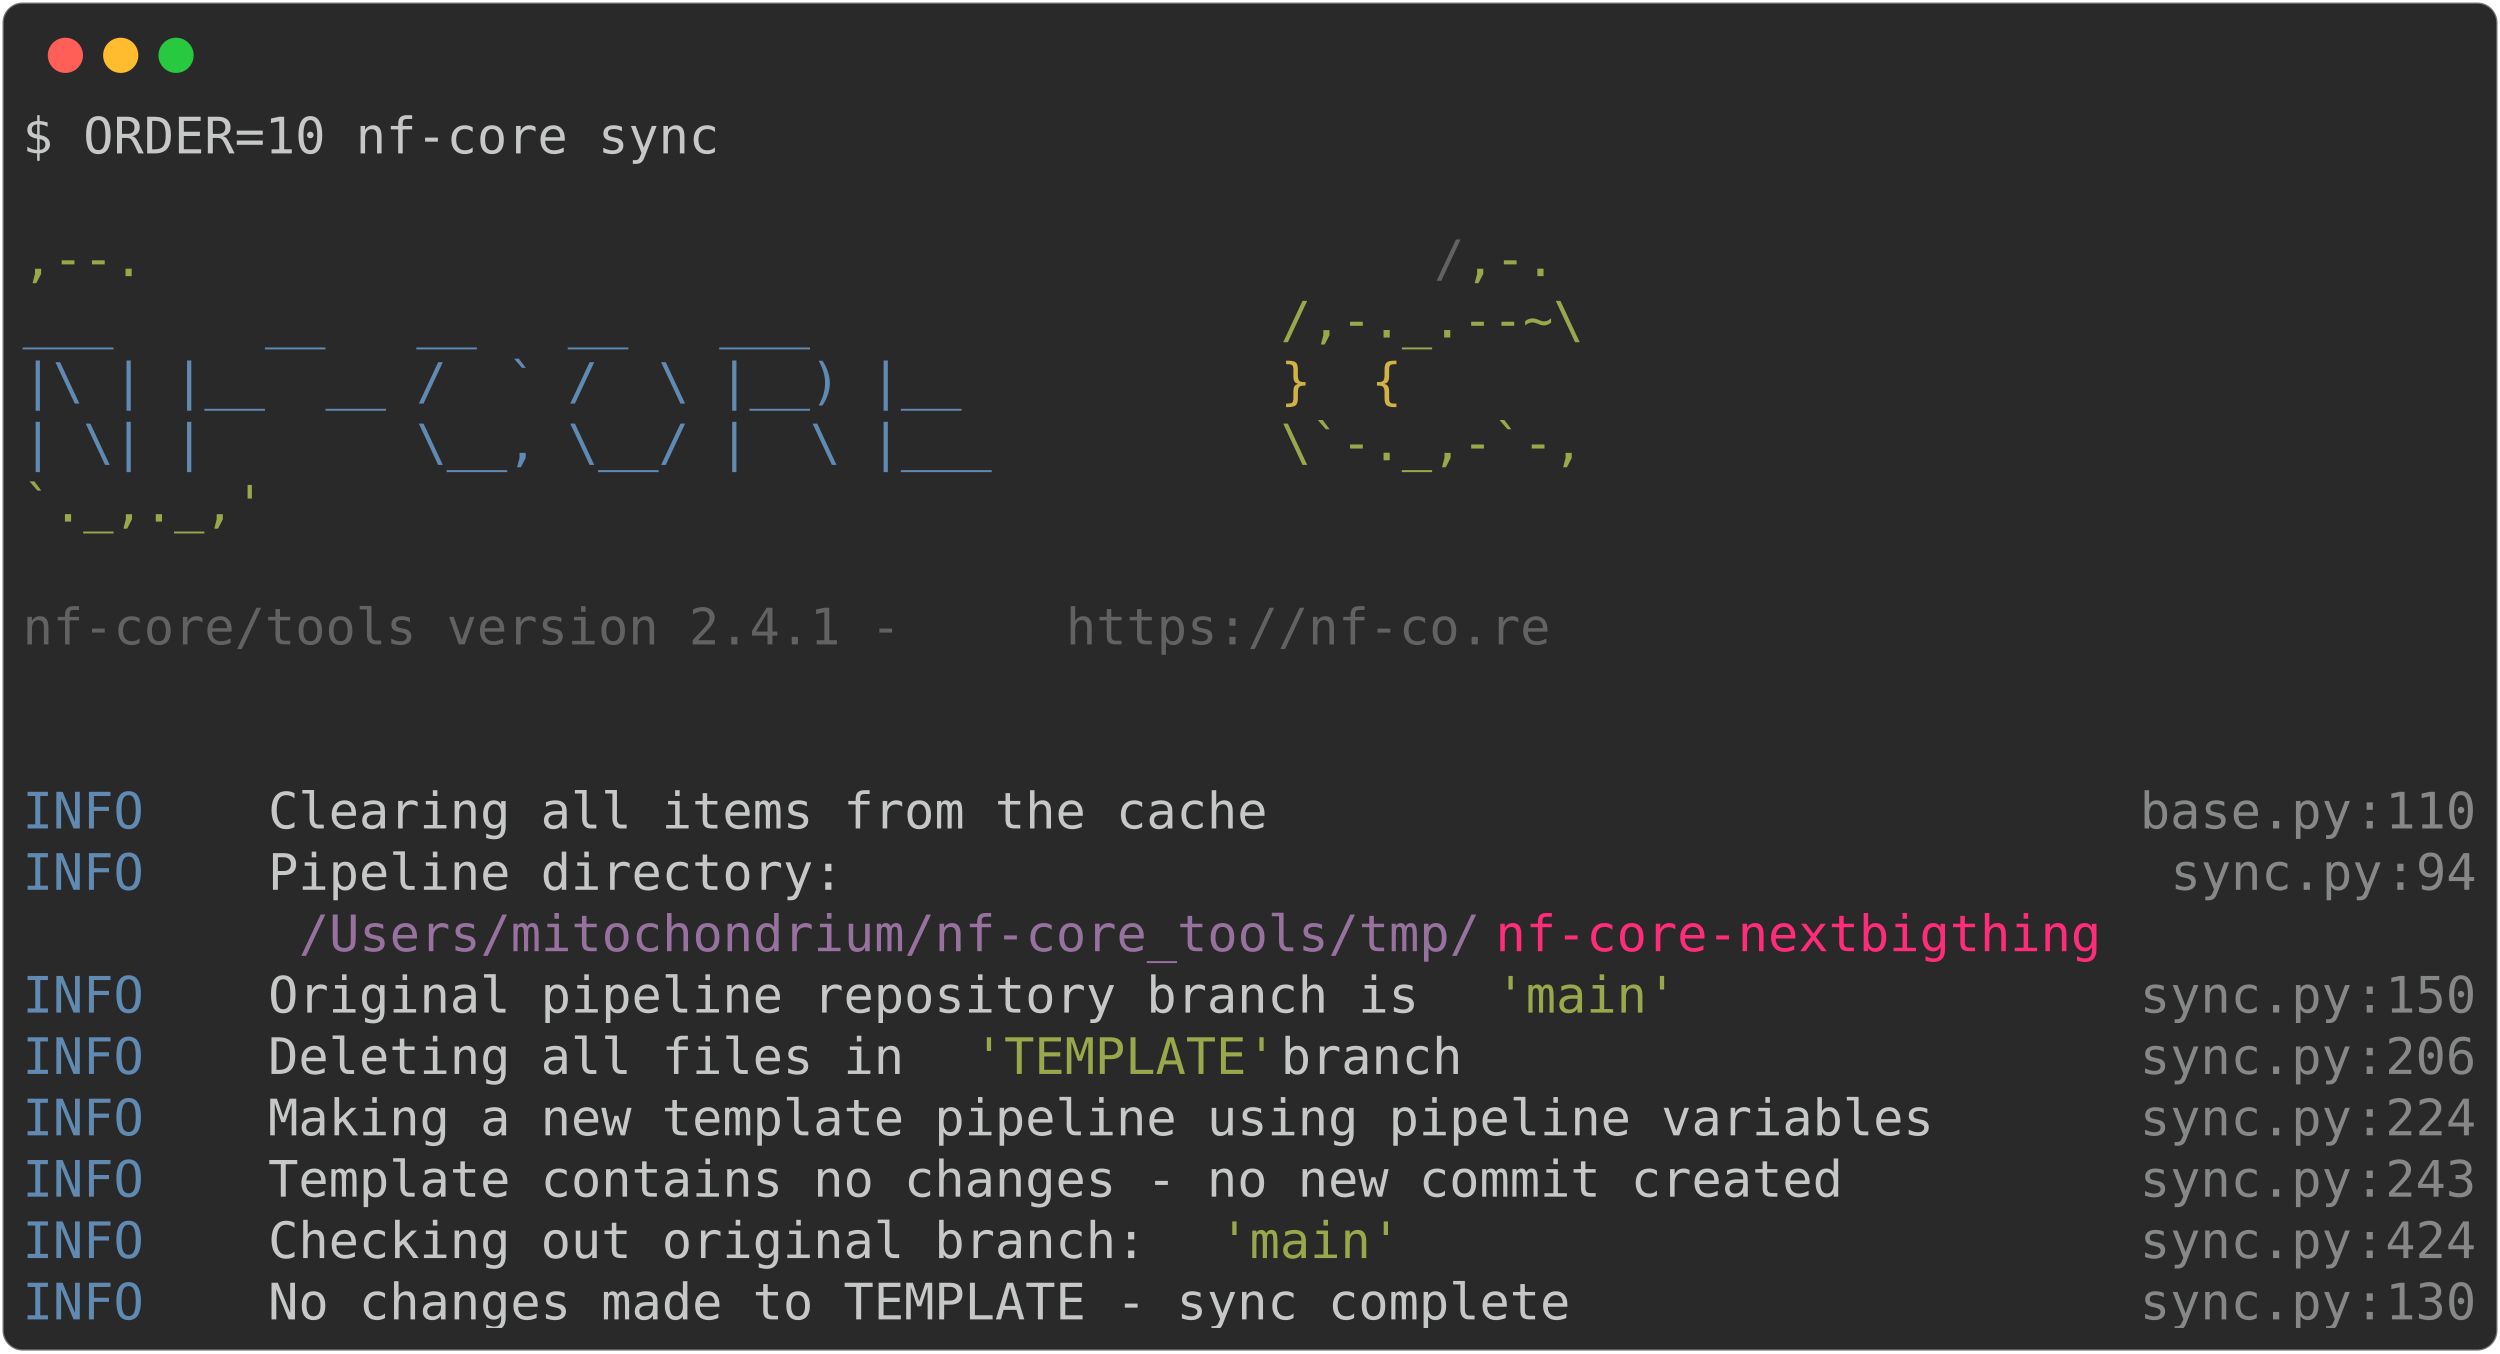
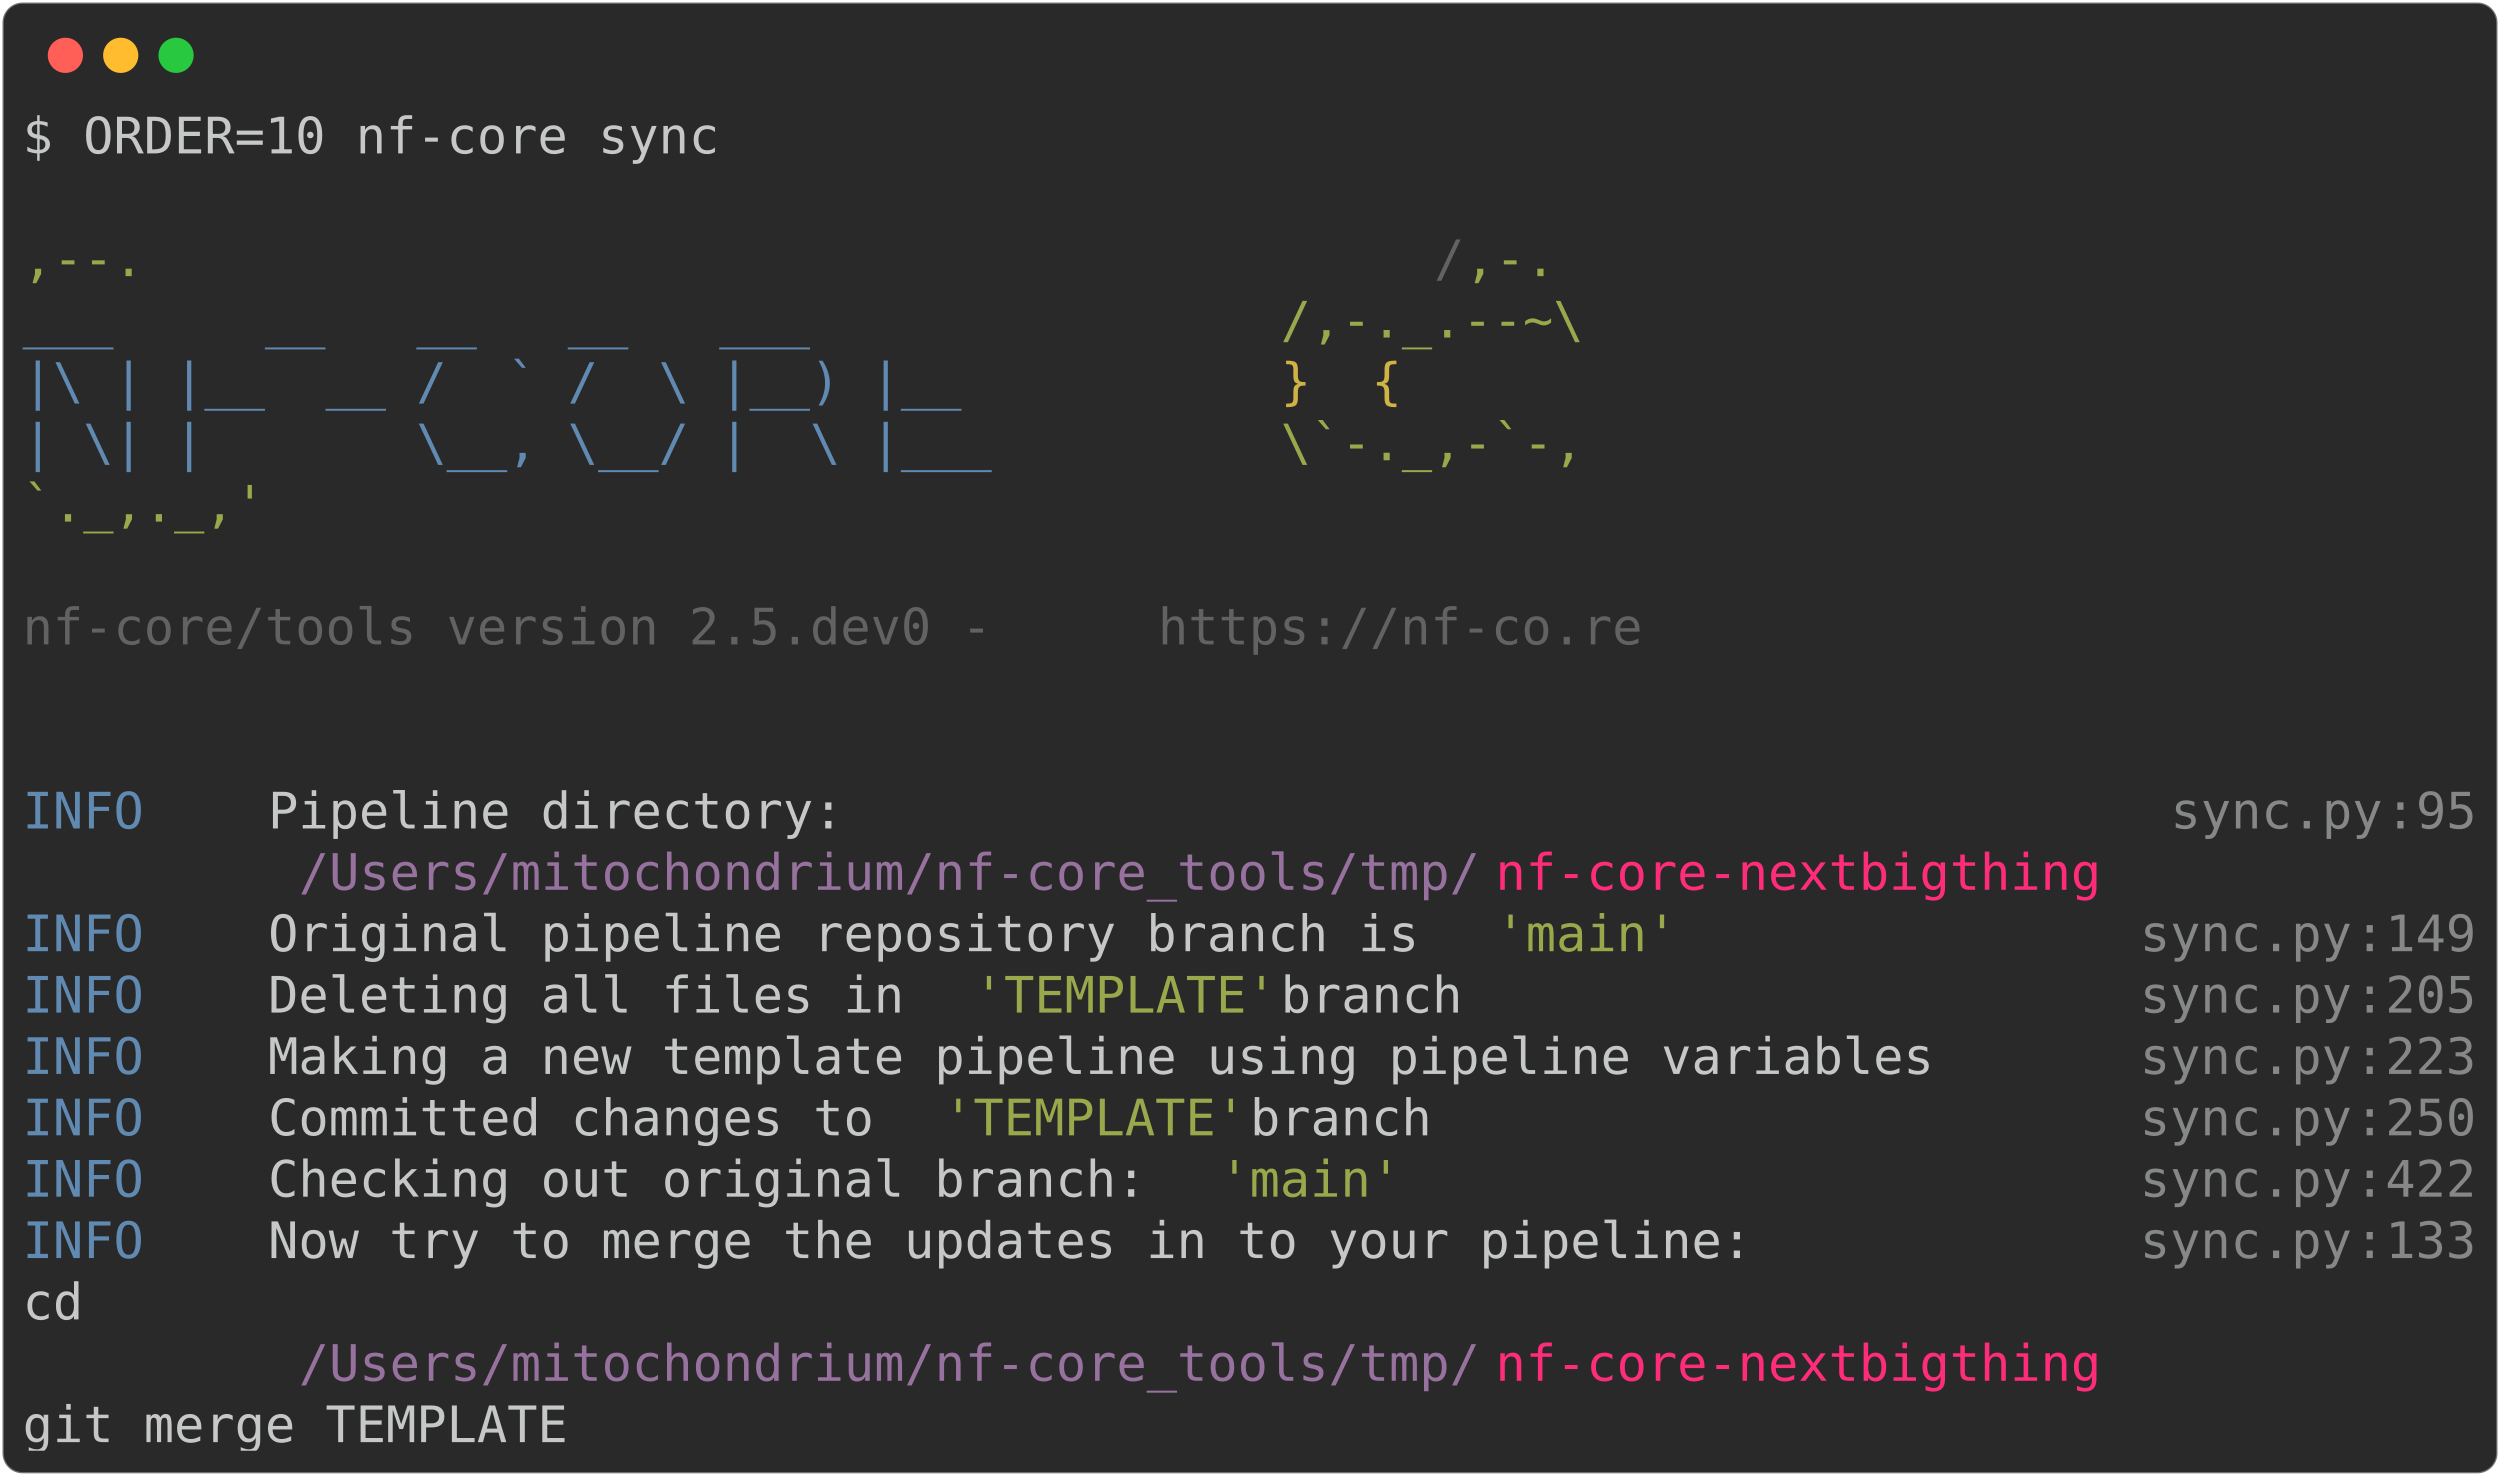
- <svg xmlns="http://www.w3.org/2000/svg" class="rich-terminal" viewBox="0 0 994 538.0">
+ <svg xmlns="http://www.w3.org/2000/svg" class="rich-terminal" viewBox="0 0 994 586.8">
  <style>

    @font-face {
        font-family: "Fira Code";
        src: local("FiraCode-Regular"),
                url("https://cdnjs.cloudflare.com/ajax/libs/firacode/6.2.0/woff2/FiraCode-Regular.woff2") format("woff2"),
                url("https://cdnjs.cloudflare.com/ajax/libs/firacode/6.2.0/woff/FiraCode-Regular.woff") format("woff");
        font-style: normal;
        font-weight: 400;
    }
    @font-face {
        font-family: "Fira Code";
        src: local("FiraCode-Bold"),
                url("https://cdnjs.cloudflare.com/ajax/libs/firacode/6.2.0/woff2/FiraCode-Bold.woff2") format("woff2"),
                url("https://cdnjs.cloudflare.com/ajax/libs/firacode/6.2.0/woff/FiraCode-Bold.woff") format("woff");
        font-style: bold;
        font-weight: 700;
    }

-     .terminal-1034556630-matrix {
+     .terminal-3385405850-matrix {
        font-family: Fira Code, monospace;
        font-size: 20px;
        line-height: 24.4px;
        font-variant-east-asian: full-width;
    }

-     .terminal-1034556630-title {
+     .terminal-3385405850-title {
        font-size: 18px;
        font-weight: bold;
        font-family: arial;
    }

-     .terminal-1034556630-r1 { fill: #c5c8c6 }
- .terminal-1034556630-r2 { fill: #98a84b }
- .terminal-1034556630-r3 { fill: #626262 }
- .terminal-1034556630-r4 { fill: #608ab1 }
- .terminal-1034556630-r5 { fill: #d0b344 }
- .terminal-1034556630-r6 { fill: #868887 }
- .terminal-1034556630-r7 { fill: #98729f }
- .terminal-1034556630-r8 { fill: #ff2c7a }
+     .terminal-3385405850-r1 { fill: #c5c8c6 }
+ .terminal-3385405850-r2 { fill: #98a84b }
+ .terminal-3385405850-r3 { fill: #626262 }
+ .terminal-3385405850-r4 { fill: #608ab1 }
+ .terminal-3385405850-r5 { fill: #d0b344 }
+ .terminal-3385405850-r6 { fill: #868887 }
+ .terminal-3385405850-r7 { fill: #98729f }
+ .terminal-3385405850-r8 { fill: #ff2c7a }
    </style>
  <defs>
-     <clipPath id="terminal-1034556630-clip-terminal">
-       <rect x="0" y="0" width="975.0" height="487.0" />
-     </clipPath>
-     <clipPath id="terminal-1034556630-line-0">
+     <clipPath id="terminal-3385405850-clip-terminal">
+       <rect x="0" y="0" width="975.0" height="535.8" />
+     </clipPath>
+     <clipPath id="terminal-3385405850-line-0">
      <rect x="0" y="1.5" width="976" height="24.65" />
    </clipPath>
-     <clipPath id="terminal-1034556630-line-1">
+     <clipPath id="terminal-3385405850-line-1">
      <rect x="0" y="25.9" width="976" height="24.65" />
    </clipPath>
-     <clipPath id="terminal-1034556630-line-2">
+     <clipPath id="terminal-3385405850-line-2">
      <rect x="0" y="50.3" width="976" height="24.65" />
    </clipPath>
-     <clipPath id="terminal-1034556630-line-3">
+     <clipPath id="terminal-3385405850-line-3">
      <rect x="0" y="74.7" width="976" height="24.65" />
    </clipPath>
-     <clipPath id="terminal-1034556630-line-4">
+     <clipPath id="terminal-3385405850-line-4">
      <rect x="0" y="99.1" width="976" height="24.65" />
    </clipPath>
-     <clipPath id="terminal-1034556630-line-5">
+     <clipPath id="terminal-3385405850-line-5">
      <rect x="0" y="123.5" width="976" height="24.65" />
    </clipPath>
-     <clipPath id="terminal-1034556630-line-6">
+     <clipPath id="terminal-3385405850-line-6">
      <rect x="0" y="147.9" width="976" height="24.65" />
    </clipPath>
-     <clipPath id="terminal-1034556630-line-7">
+     <clipPath id="terminal-3385405850-line-7">
      <rect x="0" y="172.3" width="976" height="24.65" />
    </clipPath>
-     <clipPath id="terminal-1034556630-line-8">
+     <clipPath id="terminal-3385405850-line-8">
      <rect x="0" y="196.7" width="976" height="24.65" />
    </clipPath>
-     <clipPath id="terminal-1034556630-line-9">
+     <clipPath id="terminal-3385405850-line-9">
      <rect x="0" y="221.1" width="976" height="24.65" />
    </clipPath>
-     <clipPath id="terminal-1034556630-line-10">
+     <clipPath id="terminal-3385405850-line-10">
      <rect x="0" y="245.5" width="976" height="24.65" />
    </clipPath>
-     <clipPath id="terminal-1034556630-line-11">
+     <clipPath id="terminal-3385405850-line-11">
      <rect x="0" y="269.9" width="976" height="24.65" />
    </clipPath>
-     <clipPath id="terminal-1034556630-line-12">
+     <clipPath id="terminal-3385405850-line-12">
      <rect x="0" y="294.3" width="976" height="24.65" />
    </clipPath>
-     <clipPath id="terminal-1034556630-line-13">
+     <clipPath id="terminal-3385405850-line-13">
      <rect x="0" y="318.7" width="976" height="24.65" />
    </clipPath>
-     <clipPath id="terminal-1034556630-line-14">
+     <clipPath id="terminal-3385405850-line-14">
      <rect x="0" y="343.1" width="976" height="24.65" />
    </clipPath>
-     <clipPath id="terminal-1034556630-line-15">
+     <clipPath id="terminal-3385405850-line-15">
      <rect x="0" y="367.5" width="976" height="24.65" />
    </clipPath>
-     <clipPath id="terminal-1034556630-line-16">
+     <clipPath id="terminal-3385405850-line-16">
      <rect x="0" y="391.9" width="976" height="24.65" />
    </clipPath>
-     <clipPath id="terminal-1034556630-line-17">
+     <clipPath id="terminal-3385405850-line-17">
      <rect x="0" y="416.3" width="976" height="24.65" />
    </clipPath>
-     <clipPath id="terminal-1034556630-line-18">
+     <clipPath id="terminal-3385405850-line-18">
      <rect x="0" y="440.7" width="976" height="24.65" />
    </clipPath>
+     <clipPath id="terminal-3385405850-line-19">
+       <rect x="0" y="465.1" width="976" height="24.65" />
+     </clipPath>
+     <clipPath id="terminal-3385405850-line-20">
+       <rect x="0" y="489.5" width="976" height="24.65" />
+     </clipPath>
  </defs>
-   <rect fill="#292929" stroke="rgba(255,255,255,0.35)" stroke-width="1" x="1" y="1" width="992" height="536" rx="8" />
+   <rect fill="#292929" stroke="rgba(255,255,255,0.35)" stroke-width="1" x="1" y="1" width="992" height="584.8" rx="8" />
  <g transform="translate(26,22)">
    <circle cx="0" cy="0" r="7" fill="#ff5f57" />
    <circle cx="22" cy="0" r="7" fill="#febc2e" />
    <circle cx="44" cy="0" r="7" fill="#28c840" />
  </g>
-   <g transform="translate(9, 41)" clip-path="url(#terminal-1034556630-clip-terminal)">
-     <g class="terminal-1034556630-matrix">
-       <text class="terminal-1034556630-r1" x="0" y="20" textLength="280.6" clip-path="url(#terminal-1034556630-line-0)">$ ORDER=10 nf-core sync</text>
-       <text class="terminal-1034556630-r1" x="976" y="20" textLength="12.2" clip-path="url(#terminal-1034556630-line-0)">
- </text>
-       <text class="terminal-1034556630-r1" x="976" y="44.4" textLength="12.2" clip-path="url(#terminal-1034556630-line-1)">
- </text>
-       <text class="terminal-1034556630-r2" x="0" y="68.8" textLength="561.2" clip-path="url(#terminal-1034556630-line-2)">                                          ,--.</text>
-       <text class="terminal-1034556630-r3" x="561.2" y="68.8" textLength="12.2" clip-path="url(#terminal-1034556630-line-2)">/</text>
-       <text class="terminal-1034556630-r2" x="573.4" y="68.8" textLength="36.6" clip-path="url(#terminal-1034556630-line-2)">,-.</text>
-       <text class="terminal-1034556630-r1" x="976" y="68.8" textLength="12.2" clip-path="url(#terminal-1034556630-line-2)">
- </text>
-       <text class="terminal-1034556630-r4" x="0" y="93.2" textLength="500.2" clip-path="url(#terminal-1034556630-line-3)">          ___     __   __   __   ___     </text>
-       <text class="terminal-1034556630-r2" x="500.2" y="93.2" textLength="122" clip-path="url(#terminal-1034556630-line-3)">/,-._.--~\</text>
-       <text class="terminal-1034556630-r1" x="976" y="93.2" textLength="12.2" clip-path="url(#terminal-1034556630-line-3)">
- </text>
-       <text class="terminal-1034556630-r4" x="0" y="117.6" textLength="500.2" clip-path="url(#terminal-1034556630-line-4)">    |\ | |__  __ /  ` /  \ |__) |__      </text>
-       <text class="terminal-1034556630-r5" x="500.2" y="117.6" textLength="85.4" clip-path="url(#terminal-1034556630-line-4)">   }  {</text>
-       <text class="terminal-1034556630-r1" x="976" y="117.6" textLength="12.2" clip-path="url(#terminal-1034556630-line-4)">
- </text>
-       <text class="terminal-1034556630-r4" x="0" y="142" textLength="500.2" clip-path="url(#terminal-1034556630-line-5)">    | \| |       \__, \__/ |  \ |___     </text>
-       <text class="terminal-1034556630-r2" x="500.2" y="142" textLength="122" clip-path="url(#terminal-1034556630-line-5)">\`-._,-`-,</text>
-       <text class="terminal-1034556630-r1" x="976" y="142" textLength="12.2" clip-path="url(#terminal-1034556630-line-5)">
- </text>
-       <text class="terminal-1034556630-r2" x="0" y="166.4" textLength="610" clip-path="url(#terminal-1034556630-line-6)">                                          `._,._,'</text>
-       <text class="terminal-1034556630-r1" x="976" y="166.4" textLength="12.2" clip-path="url(#terminal-1034556630-line-6)">
- </text>
-       <text class="terminal-1034556630-r1" x="976" y="190.8" textLength="12.2" clip-path="url(#terminal-1034556630-line-7)">
- </text>
-       <text class="terminal-1034556630-r3" x="0" y="215.2" textLength="414.8" clip-path="url(#terminal-1034556630-line-8)">    nf-core/tools version 2.4.1 - </text>
-       <text class="terminal-1034556630-r3" x="414.8" y="215.2" textLength="195.2" clip-path="url(#terminal-1034556630-line-8)">https://nf-co.re</text>
-       <text class="terminal-1034556630-r1" x="976" y="215.2" textLength="12.2" clip-path="url(#terminal-1034556630-line-8)">
- </text>
-       <text class="terminal-1034556630-r1" x="976" y="239.6" textLength="12.2" clip-path="url(#terminal-1034556630-line-9)">
- </text>
-       <text class="terminal-1034556630-r1" x="976" y="264" textLength="12.2" clip-path="url(#terminal-1034556630-line-10)">
- </text>
-       <text class="terminal-1034556630-r4" x="0" y="288.4" textLength="97.6" clip-path="url(#terminal-1034556630-line-11)">INFO    </text>
-       <text class="terminal-1034556630-r1" x="97.6" y="288.4" textLength="744.2" clip-path="url(#terminal-1034556630-line-11)"> Clearing all items from the cache                           </text>
-       <text class="terminal-1034556630-r6" x="841.8" y="288.4" textLength="85.4" clip-path="url(#terminal-1034556630-line-11)">base.py</text>
-       <text class="terminal-1034556630-r6" x="927.2" y="288.4" textLength="12.2" clip-path="url(#terminal-1034556630-line-11)">:</text>
-       <text class="terminal-1034556630-r6" x="939.4" y="288.4" textLength="36.6" clip-path="url(#terminal-1034556630-line-11)">110</text>
-       <text class="terminal-1034556630-r1" x="976" y="288.4" textLength="12.2" clip-path="url(#terminal-1034556630-line-11)">
- </text>
-       <text class="terminal-1034556630-r4" x="0" y="312.8" textLength="97.6" clip-path="url(#terminal-1034556630-line-12)">INFO    </text>
-       <text class="terminal-1034556630-r1" x="97.6" y="312.8" textLength="756.4" clip-path="url(#terminal-1034556630-line-12)"> Pipeline directory:                                          </text>
-       <text class="terminal-1034556630-r6" x="854" y="312.8" textLength="85.4" clip-path="url(#terminal-1034556630-line-12)">sync.py</text>
-       <text class="terminal-1034556630-r6" x="939.4" y="312.8" textLength="12.2" clip-path="url(#terminal-1034556630-line-12)">:</text>
-       <text class="terminal-1034556630-r6" x="951.6" y="312.8" textLength="24.4" clip-path="url(#terminal-1034556630-line-12)">94</text>
-       <text class="terminal-1034556630-r1" x="976" y="312.8" textLength="12.2" clip-path="url(#terminal-1034556630-line-12)">
- </text>
-       <text class="terminal-1034556630-r7" x="109.8" y="337.2" textLength="475.8" clip-path="url(#terminal-1034556630-line-13)">/Users/mitochondrium/nf-core_tools/tmp/</text>
-       <text class="terminal-1034556630-r8" x="585.6" y="337.2" textLength="244" clip-path="url(#terminal-1034556630-line-13)">nf-core-nextbigthing</text>
-       <text class="terminal-1034556630-r1" x="976" y="337.2" textLength="12.2" clip-path="url(#terminal-1034556630-line-13)">
- </text>
-       <text class="terminal-1034556630-r4" x="0" y="361.6" textLength="97.6" clip-path="url(#terminal-1034556630-line-14)">INFO    </text>
-       <text class="terminal-1034556630-r1" x="97.6" y="361.6" textLength="488" clip-path="url(#terminal-1034556630-line-14)"> Original pipeline repository branch is </text>
-       <text class="terminal-1034556630-r2" x="585.6" y="361.6" textLength="73.2" clip-path="url(#terminal-1034556630-line-14)">'main'</text>
-       <text class="terminal-1034556630-r6" x="841.8" y="361.6" textLength="85.4" clip-path="url(#terminal-1034556630-line-14)">sync.py</text>
-       <text class="terminal-1034556630-r6" x="927.2" y="361.6" textLength="12.2" clip-path="url(#terminal-1034556630-line-14)">:</text>
-       <text class="terminal-1034556630-r6" x="939.4" y="361.6" textLength="36.6" clip-path="url(#terminal-1034556630-line-14)">150</text>
-       <text class="terminal-1034556630-r1" x="976" y="361.6" textLength="12.2" clip-path="url(#terminal-1034556630-line-14)">
- </text>
-       <text class="terminal-1034556630-r4" x="0" y="386" textLength="97.6" clip-path="url(#terminal-1034556630-line-15)">INFO    </text>
-       <text class="terminal-1034556630-r1" x="97.6" y="386" textLength="280.6" clip-path="url(#terminal-1034556630-line-15)"> Deleting all files in </text>
-       <text class="terminal-1034556630-r2" x="378.2" y="386" textLength="122" clip-path="url(#terminal-1034556630-line-15)">'TEMPLATE'</text>
-       <text class="terminal-1034556630-r1" x="500.2" y="386" textLength="341.6" clip-path="url(#terminal-1034556630-line-15)"> branch                     </text>
-       <text class="terminal-1034556630-r6" x="841.8" y="386" textLength="85.4" clip-path="url(#terminal-1034556630-line-15)">sync.py</text>
-       <text class="terminal-1034556630-r6" x="927.2" y="386" textLength="12.2" clip-path="url(#terminal-1034556630-line-15)">:</text>
-       <text class="terminal-1034556630-r6" x="939.4" y="386" textLength="36.6" clip-path="url(#terminal-1034556630-line-15)">206</text>
-       <text class="terminal-1034556630-r1" x="976" y="386" textLength="12.2" clip-path="url(#terminal-1034556630-line-15)">
- </text>
-       <text class="terminal-1034556630-r4" x="0" y="410.4" textLength="97.6" clip-path="url(#terminal-1034556630-line-16)">INFO    </text>
-       <text class="terminal-1034556630-r1" x="97.6" y="410.4" textLength="744.2" clip-path="url(#terminal-1034556630-line-16)"> Making a new template pipeline using pipeline variables     </text>
-       <text class="terminal-1034556630-r6" x="841.8" y="410.4" textLength="85.4" clip-path="url(#terminal-1034556630-line-16)">sync.py</text>
-       <text class="terminal-1034556630-r6" x="927.2" y="410.4" textLength="12.2" clip-path="url(#terminal-1034556630-line-16)">:</text>
-       <text class="terminal-1034556630-r6" x="939.4" y="410.4" textLength="36.6" clip-path="url(#terminal-1034556630-line-16)">224</text>
-       <text class="terminal-1034556630-r1" x="976" y="410.4" textLength="12.2" clip-path="url(#terminal-1034556630-line-16)">
- </text>
-       <text class="terminal-1034556630-r4" x="0" y="434.8" textLength="97.6" clip-path="url(#terminal-1034556630-line-17)">INFO    </text>
-       <text class="terminal-1034556630-r1" x="97.6" y="434.8" textLength="744.2" clip-path="url(#terminal-1034556630-line-17)"> Template contains no changes - no new commit created        </text>
-       <text class="terminal-1034556630-r6" x="841.8" y="434.8" textLength="85.4" clip-path="url(#terminal-1034556630-line-17)">sync.py</text>
-       <text class="terminal-1034556630-r6" x="927.2" y="434.8" textLength="12.2" clip-path="url(#terminal-1034556630-line-17)">:</text>
-       <text class="terminal-1034556630-r6" x="939.4" y="434.8" textLength="36.6" clip-path="url(#terminal-1034556630-line-17)">243</text>
-       <text class="terminal-1034556630-r1" x="976" y="434.8" textLength="12.2" clip-path="url(#terminal-1034556630-line-17)">
- </text>
-       <text class="terminal-1034556630-r4" x="0" y="459.2" textLength="97.6" clip-path="url(#terminal-1034556630-line-18)">INFO    </text>
-       <text class="terminal-1034556630-r1" x="97.6" y="459.2" textLength="378.2" clip-path="url(#terminal-1034556630-line-18)"> Checking out original branch: </text>
-       <text class="terminal-1034556630-r2" x="475.8" y="459.2" textLength="73.2" clip-path="url(#terminal-1034556630-line-18)">'main'</text>
-       <text class="terminal-1034556630-r6" x="841.8" y="459.2" textLength="85.4" clip-path="url(#terminal-1034556630-line-18)">sync.py</text>
-       <text class="terminal-1034556630-r6" x="927.2" y="459.2" textLength="12.2" clip-path="url(#terminal-1034556630-line-18)">:</text>
-       <text class="terminal-1034556630-r6" x="939.4" y="459.2" textLength="36.6" clip-path="url(#terminal-1034556630-line-18)">424</text>
-       <text class="terminal-1034556630-r1" x="976" y="459.2" textLength="12.2" clip-path="url(#terminal-1034556630-line-18)">
- </text>
-       <text class="terminal-1034556630-r4" x="0" y="483.6" textLength="97.6" clip-path="url(#terminal-1034556630-line-19)">INFO    </text>
-       <text class="terminal-1034556630-r1" x="97.6" y="483.6" textLength="744.2" clip-path="url(#terminal-1034556630-line-19)"> No changes made to TEMPLATE - sync complete                 </text>
-       <text class="terminal-1034556630-r6" x="841.8" y="483.6" textLength="85.4" clip-path="url(#terminal-1034556630-line-19)">sync.py</text>
-       <text class="terminal-1034556630-r6" x="927.2" y="483.6" textLength="12.2" clip-path="url(#terminal-1034556630-line-19)">:</text>
-       <text class="terminal-1034556630-r6" x="939.4" y="483.6" textLength="36.6" clip-path="url(#terminal-1034556630-line-19)">130</text>
-       <text class="terminal-1034556630-r1" x="976" y="483.6" textLength="12.2" clip-path="url(#terminal-1034556630-line-19)">
+   <g transform="translate(9, 41)" clip-path="url(#terminal-3385405850-clip-terminal)">
+     <g class="terminal-3385405850-matrix">
+       <text class="terminal-3385405850-r1" x="0" y="20" textLength="280.6" clip-path="url(#terminal-3385405850-line-0)">$ ORDER=10 nf-core sync</text>
+       <text class="terminal-3385405850-r1" x="976" y="20" textLength="12.2" clip-path="url(#terminal-3385405850-line-0)">
+ </text>
+       <text class="terminal-3385405850-r1" x="976" y="44.4" textLength="12.2" clip-path="url(#terminal-3385405850-line-1)">
+ </text>
+       <text class="terminal-3385405850-r2" x="0" y="68.8" textLength="561.2" clip-path="url(#terminal-3385405850-line-2)">                                          ,--.</text>
+       <text class="terminal-3385405850-r3" x="561.2" y="68.8" textLength="12.2" clip-path="url(#terminal-3385405850-line-2)">/</text>
+       <text class="terminal-3385405850-r2" x="573.4" y="68.8" textLength="36.6" clip-path="url(#terminal-3385405850-line-2)">,-.</text>
+       <text class="terminal-3385405850-r1" x="976" y="68.8" textLength="12.2" clip-path="url(#terminal-3385405850-line-2)">
+ </text>
+       <text class="terminal-3385405850-r4" x="0" y="93.2" textLength="500.2" clip-path="url(#terminal-3385405850-line-3)">          ___     __   __   __   ___     </text>
+       <text class="terminal-3385405850-r2" x="500.2" y="93.2" textLength="122" clip-path="url(#terminal-3385405850-line-3)">/,-._.--~\</text>
+       <text class="terminal-3385405850-r1" x="976" y="93.2" textLength="12.2" clip-path="url(#terminal-3385405850-line-3)">
+ </text>
+       <text class="terminal-3385405850-r4" x="0" y="117.6" textLength="500.2" clip-path="url(#terminal-3385405850-line-4)">    |\ | |__  __ /  ` /  \ |__) |__      </text>
+       <text class="terminal-3385405850-r5" x="500.2" y="117.6" textLength="85.4" clip-path="url(#terminal-3385405850-line-4)">   }  {</text>
+       <text class="terminal-3385405850-r1" x="976" y="117.6" textLength="12.2" clip-path="url(#terminal-3385405850-line-4)">
+ </text>
+       <text class="terminal-3385405850-r4" x="0" y="142" textLength="500.2" clip-path="url(#terminal-3385405850-line-5)">    | \| |       \__, \__/ |  \ |___     </text>
+       <text class="terminal-3385405850-r2" x="500.2" y="142" textLength="122" clip-path="url(#terminal-3385405850-line-5)">\`-._,-`-,</text>
+       <text class="terminal-3385405850-r1" x="976" y="142" textLength="12.2" clip-path="url(#terminal-3385405850-line-5)">
+ </text>
+       <text class="terminal-3385405850-r2" x="0" y="166.4" textLength="610" clip-path="url(#terminal-3385405850-line-6)">                                          `._,._,'</text>
+       <text class="terminal-3385405850-r1" x="976" y="166.4" textLength="12.2" clip-path="url(#terminal-3385405850-line-6)">
+ </text>
+       <text class="terminal-3385405850-r1" x="976" y="190.8" textLength="12.2" clip-path="url(#terminal-3385405850-line-7)">
+ </text>
+       <text class="terminal-3385405850-r3" x="0" y="215.2" textLength="451.4" clip-path="url(#terminal-3385405850-line-8)">    nf-core/tools version 2.5.dev0 - </text>
+       <text class="terminal-3385405850-r3" x="451.4" y="215.2" textLength="195.2" clip-path="url(#terminal-3385405850-line-8)">https://nf-co.re</text>
+       <text class="terminal-3385405850-r1" x="976" y="215.2" textLength="12.2" clip-path="url(#terminal-3385405850-line-8)">
+ </text>
+       <text class="terminal-3385405850-r1" x="976" y="239.6" textLength="12.2" clip-path="url(#terminal-3385405850-line-9)">
+ </text>
+       <text class="terminal-3385405850-r1" x="976" y="264" textLength="12.2" clip-path="url(#terminal-3385405850-line-10)">
+ </text>
+       <text class="terminal-3385405850-r4" x="0" y="288.4" textLength="97.6" clip-path="url(#terminal-3385405850-line-11)">INFO    </text>
+       <text class="terminal-3385405850-r1" x="97.6" y="288.4" textLength="756.4" clip-path="url(#terminal-3385405850-line-11)"> Pipeline directory:                                          </text>
+       <text class="terminal-3385405850-r6" x="854" y="288.4" textLength="85.4" clip-path="url(#terminal-3385405850-line-11)">sync.py</text>
+       <text class="terminal-3385405850-r6" x="939.4" y="288.4" textLength="12.2" clip-path="url(#terminal-3385405850-line-11)">:</text>
+       <text class="terminal-3385405850-r6" x="951.6" y="288.4" textLength="24.4" clip-path="url(#terminal-3385405850-line-11)">95</text>
+       <text class="terminal-3385405850-r1" x="976" y="288.4" textLength="12.2" clip-path="url(#terminal-3385405850-line-11)">
+ </text>
+       <text class="terminal-3385405850-r7" x="109.8" y="312.8" textLength="475.8" clip-path="url(#terminal-3385405850-line-12)">/Users/mitochondrium/nf-core_tools/tmp/</text>
+       <text class="terminal-3385405850-r8" x="585.6" y="312.8" textLength="244" clip-path="url(#terminal-3385405850-line-12)">nf-core-nextbigthing</text>
+       <text class="terminal-3385405850-r1" x="976" y="312.8" textLength="12.2" clip-path="url(#terminal-3385405850-line-12)">
+ </text>
+       <text class="terminal-3385405850-r4" x="0" y="337.2" textLength="97.6" clip-path="url(#terminal-3385405850-line-13)">INFO    </text>
+       <text class="terminal-3385405850-r1" x="97.6" y="337.2" textLength="488" clip-path="url(#terminal-3385405850-line-13)"> Original pipeline repository branch is </text>
+       <text class="terminal-3385405850-r2" x="585.6" y="337.2" textLength="73.2" clip-path="url(#terminal-3385405850-line-13)">'main'</text>
+       <text class="terminal-3385405850-r6" x="841.8" y="337.2" textLength="85.4" clip-path="url(#terminal-3385405850-line-13)">sync.py</text>
+       <text class="terminal-3385405850-r6" x="927.2" y="337.2" textLength="12.2" clip-path="url(#terminal-3385405850-line-13)">:</text>
+       <text class="terminal-3385405850-r6" x="939.4" y="337.2" textLength="36.6" clip-path="url(#terminal-3385405850-line-13)">149</text>
+       <text class="terminal-3385405850-r1" x="976" y="337.2" textLength="12.2" clip-path="url(#terminal-3385405850-line-13)">
+ </text>
+       <text class="terminal-3385405850-r4" x="0" y="361.6" textLength="97.6" clip-path="url(#terminal-3385405850-line-14)">INFO    </text>
+       <text class="terminal-3385405850-r1" x="97.6" y="361.6" textLength="280.6" clip-path="url(#terminal-3385405850-line-14)"> Deleting all files in </text>
+       <text class="terminal-3385405850-r2" x="378.2" y="361.6" textLength="122" clip-path="url(#terminal-3385405850-line-14)">'TEMPLATE'</text>
+       <text class="terminal-3385405850-r1" x="500.2" y="361.6" textLength="341.6" clip-path="url(#terminal-3385405850-line-14)"> branch                     </text>
+       <text class="terminal-3385405850-r6" x="841.8" y="361.6" textLength="85.4" clip-path="url(#terminal-3385405850-line-14)">sync.py</text>
+       <text class="terminal-3385405850-r6" x="927.2" y="361.6" textLength="12.2" clip-path="url(#terminal-3385405850-line-14)">:</text>
+       <text class="terminal-3385405850-r6" x="939.4" y="361.6" textLength="36.6" clip-path="url(#terminal-3385405850-line-14)">205</text>
+       <text class="terminal-3385405850-r1" x="976" y="361.6" textLength="12.2" clip-path="url(#terminal-3385405850-line-14)">
+ </text>
+       <text class="terminal-3385405850-r4" x="0" y="386" textLength="97.6" clip-path="url(#terminal-3385405850-line-15)">INFO    </text>
+       <text class="terminal-3385405850-r1" x="97.6" y="386" textLength="744.2" clip-path="url(#terminal-3385405850-line-15)"> Making a new template pipeline using pipeline variables     </text>
+       <text class="terminal-3385405850-r6" x="841.8" y="386" textLength="85.4" clip-path="url(#terminal-3385405850-line-15)">sync.py</text>
+       <text class="terminal-3385405850-r6" x="927.2" y="386" textLength="12.2" clip-path="url(#terminal-3385405850-line-15)">:</text>
+       <text class="terminal-3385405850-r6" x="939.4" y="386" textLength="36.6" clip-path="url(#terminal-3385405850-line-15)">223</text>
+       <text class="terminal-3385405850-r1" x="976" y="386" textLength="12.2" clip-path="url(#terminal-3385405850-line-15)">
+ </text>
+       <text class="terminal-3385405850-r4" x="0" y="410.4" textLength="97.6" clip-path="url(#terminal-3385405850-line-16)">INFO    </text>
+       <text class="terminal-3385405850-r1" x="97.6" y="410.4" textLength="268.4" clip-path="url(#terminal-3385405850-line-16)"> Committed changes to </text>
+       <text class="terminal-3385405850-r2" x="366" y="410.4" textLength="122" clip-path="url(#terminal-3385405850-line-16)">'TEMPLATE'</text>
+       <text class="terminal-3385405850-r1" x="488" y="410.4" textLength="353.8" clip-path="url(#terminal-3385405850-line-16)"> branch                      </text>
+       <text class="terminal-3385405850-r6" x="841.8" y="410.4" textLength="85.4" clip-path="url(#terminal-3385405850-line-16)">sync.py</text>
+       <text class="terminal-3385405850-r6" x="927.2" y="410.4" textLength="12.2" clip-path="url(#terminal-3385405850-line-16)">:</text>
+       <text class="terminal-3385405850-r6" x="939.4" y="410.4" textLength="36.6" clip-path="url(#terminal-3385405850-line-16)">250</text>
+       <text class="terminal-3385405850-r1" x="976" y="410.4" textLength="12.2" clip-path="url(#terminal-3385405850-line-16)">
+ </text>
+       <text class="terminal-3385405850-r4" x="0" y="434.8" textLength="97.6" clip-path="url(#terminal-3385405850-line-17)">INFO    </text>
+       <text class="terminal-3385405850-r1" x="97.6" y="434.8" textLength="378.2" clip-path="url(#terminal-3385405850-line-17)"> Checking out original branch: </text>
+       <text class="terminal-3385405850-r2" x="475.8" y="434.8" textLength="73.2" clip-path="url(#terminal-3385405850-line-17)">'main'</text>
+       <text class="terminal-3385405850-r6" x="841.8" y="434.8" textLength="85.4" clip-path="url(#terminal-3385405850-line-17)">sync.py</text>
+       <text class="terminal-3385405850-r6" x="927.2" y="434.8" textLength="12.2" clip-path="url(#terminal-3385405850-line-17)">:</text>
+       <text class="terminal-3385405850-r6" x="939.4" y="434.8" textLength="36.6" clip-path="url(#terminal-3385405850-line-17)">422</text>
+       <text class="terminal-3385405850-r1" x="976" y="434.8" textLength="12.2" clip-path="url(#terminal-3385405850-line-17)">
+ </text>
+       <text class="terminal-3385405850-r4" x="0" y="459.2" textLength="97.6" clip-path="url(#terminal-3385405850-line-18)">INFO    </text>
+       <text class="terminal-3385405850-r1" x="97.6" y="459.2" textLength="744.2" clip-path="url(#terminal-3385405850-line-18)"> Now try to merge the updates in to your pipeline:           </text>
+       <text class="terminal-3385405850-r6" x="841.8" y="459.2" textLength="85.4" clip-path="url(#terminal-3385405850-line-18)">sync.py</text>
+       <text class="terminal-3385405850-r6" x="927.2" y="459.2" textLength="12.2" clip-path="url(#terminal-3385405850-line-18)">:</text>
+       <text class="terminal-3385405850-r6" x="939.4" y="459.2" textLength="36.6" clip-path="url(#terminal-3385405850-line-18)">133</text>
+       <text class="terminal-3385405850-r1" x="976" y="459.2" textLength="12.2" clip-path="url(#terminal-3385405850-line-18)">
+ </text>
+       <text class="terminal-3385405850-r1" x="0" y="483.6" textLength="841.8" clip-path="url(#terminal-3385405850-line-19)">           cd                                                        </text>
+       <text class="terminal-3385405850-r1" x="976" y="483.6" textLength="12.2" clip-path="url(#terminal-3385405850-line-19)">
+ </text>
+       <text class="terminal-3385405850-r7" x="109.8" y="508" textLength="475.8" clip-path="url(#terminal-3385405850-line-20)">/Users/mitochondrium/nf-core_tools/tmp/</text>
+       <text class="terminal-3385405850-r8" x="585.6" y="508" textLength="244" clip-path="url(#terminal-3385405850-line-20)">nf-core-nextbigthing</text>
+       <text class="terminal-3385405850-r1" x="976" y="508" textLength="12.2" clip-path="url(#terminal-3385405850-line-20)">
+ </text>
+       <text class="terminal-3385405850-r1" x="0" y="532.4" textLength="841.8" clip-path="url(#terminal-3385405850-line-21)">           git merge TEMPLATE                                        </text>
+       <text class="terminal-3385405850-r1" x="976" y="532.4" textLength="12.2" clip-path="url(#terminal-3385405850-line-21)">
</text>
    </g>
  </g>
</svg>
